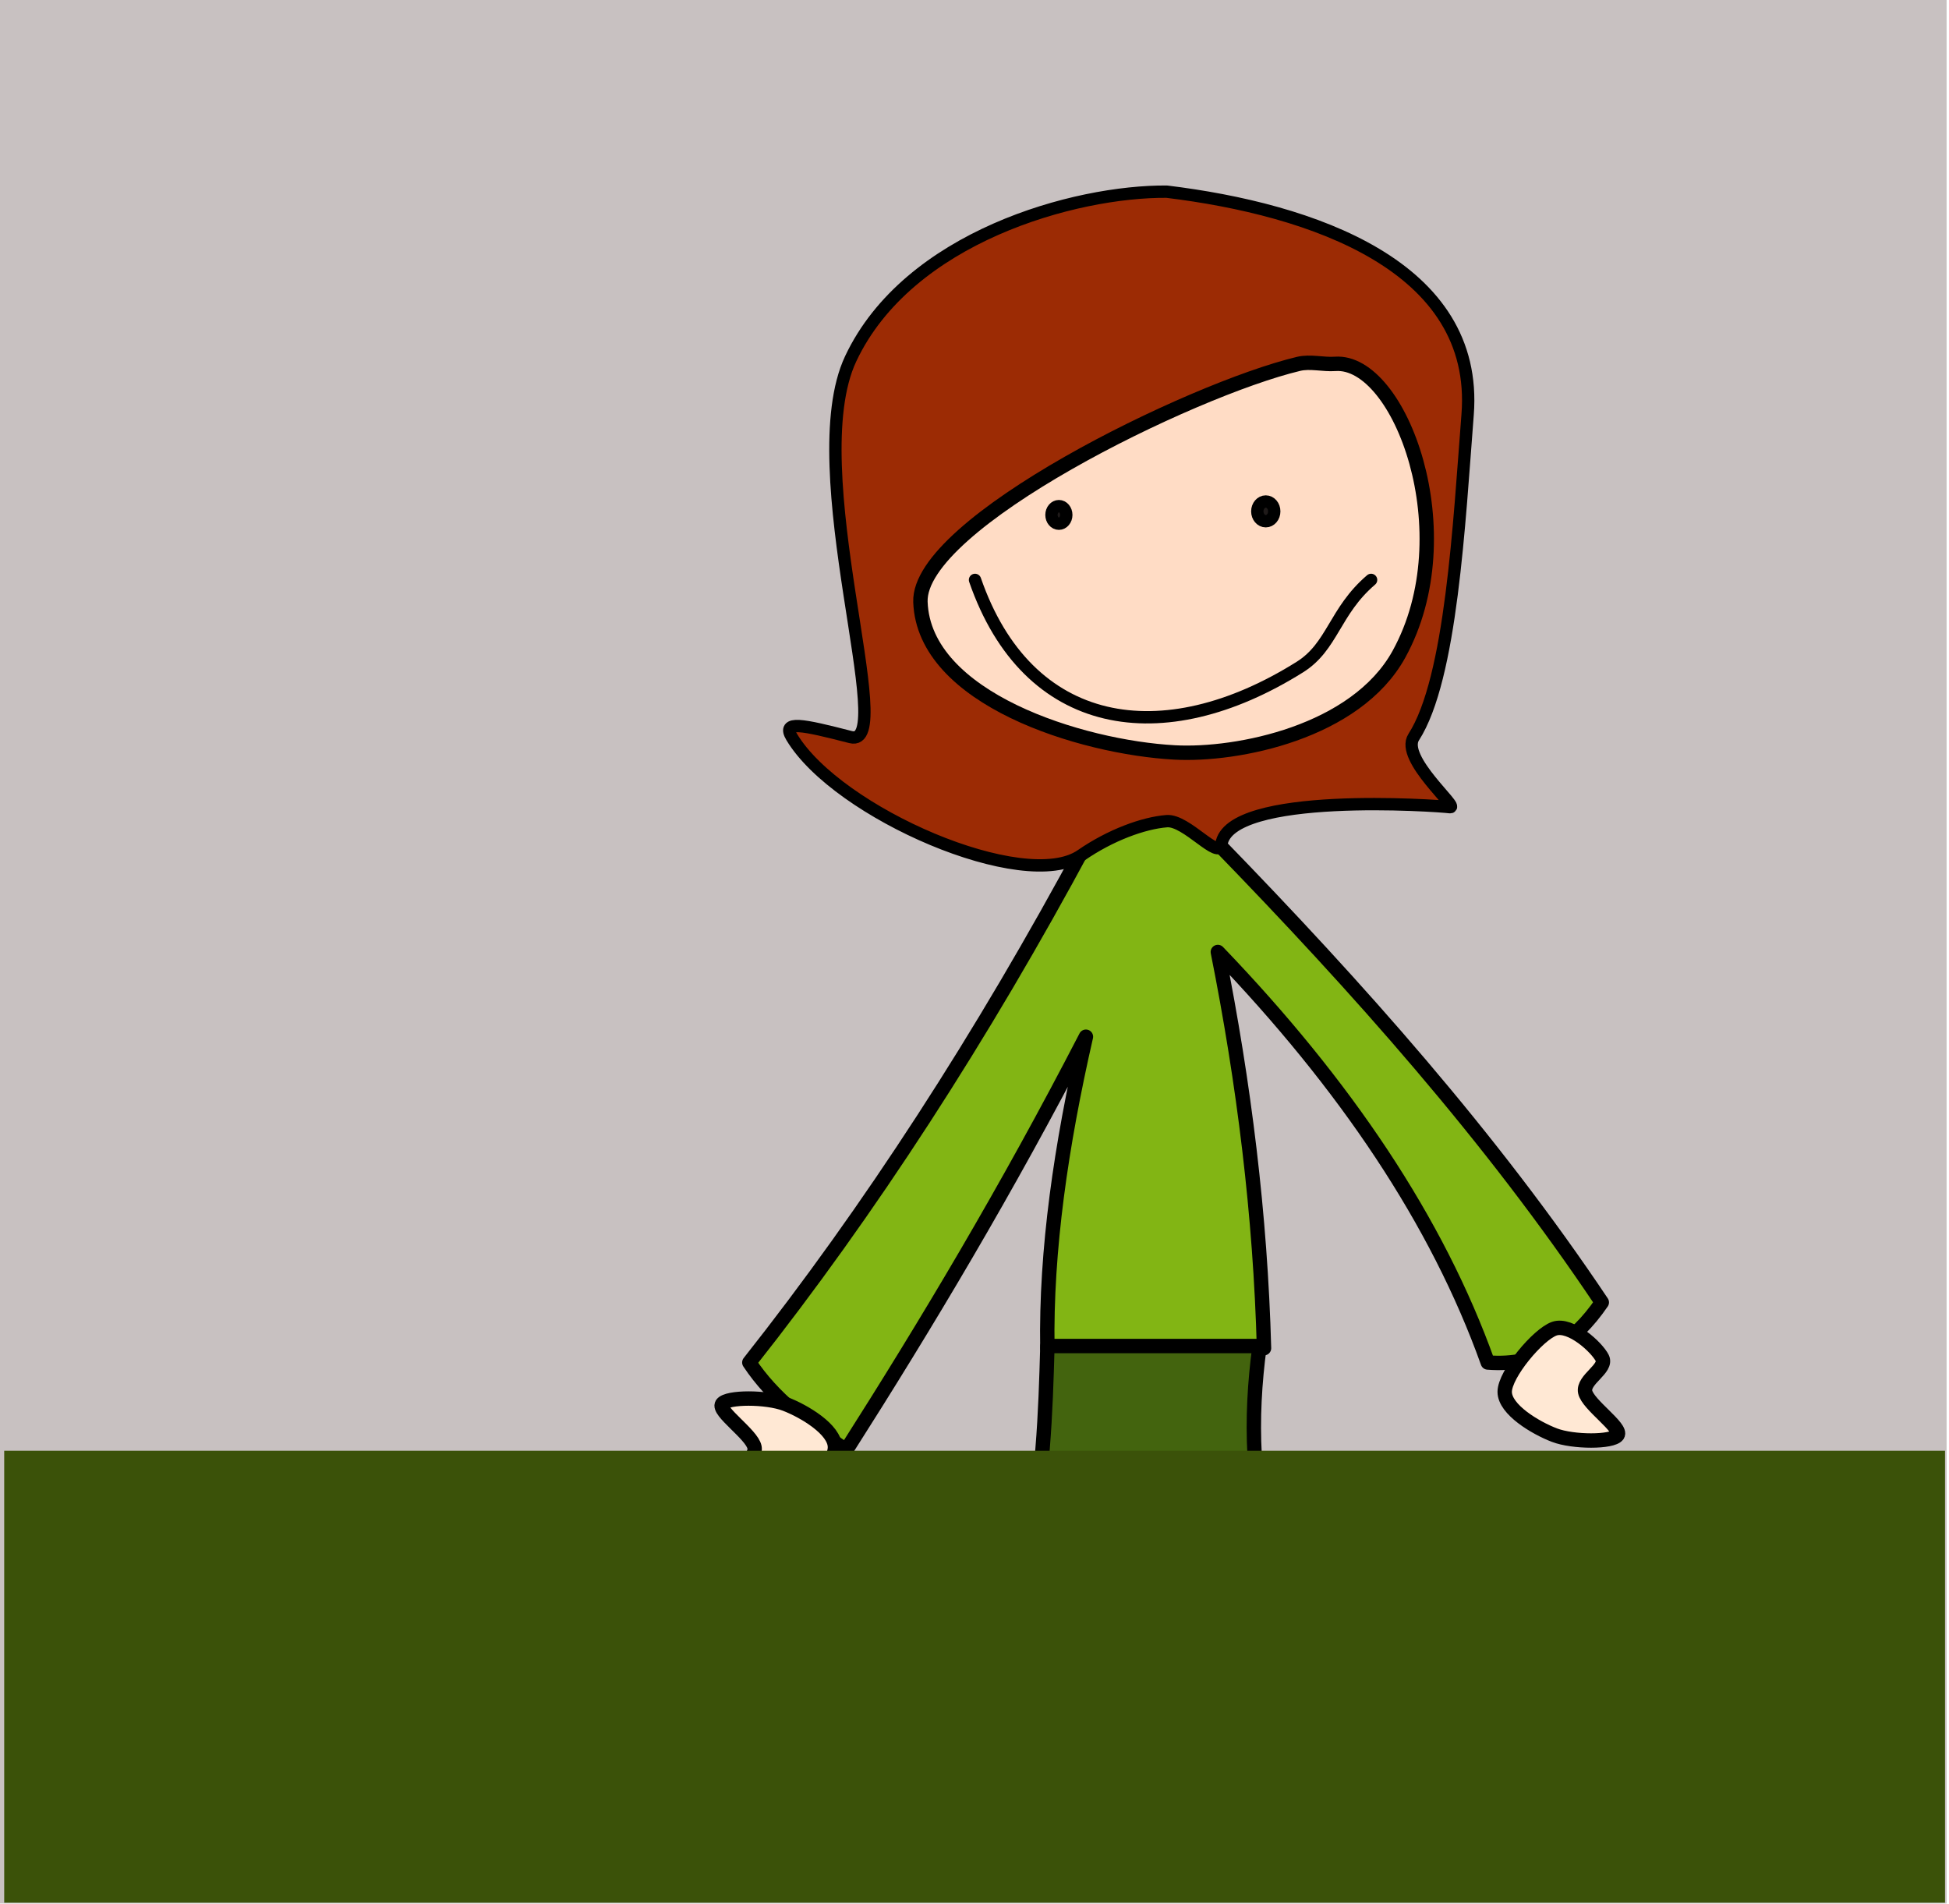
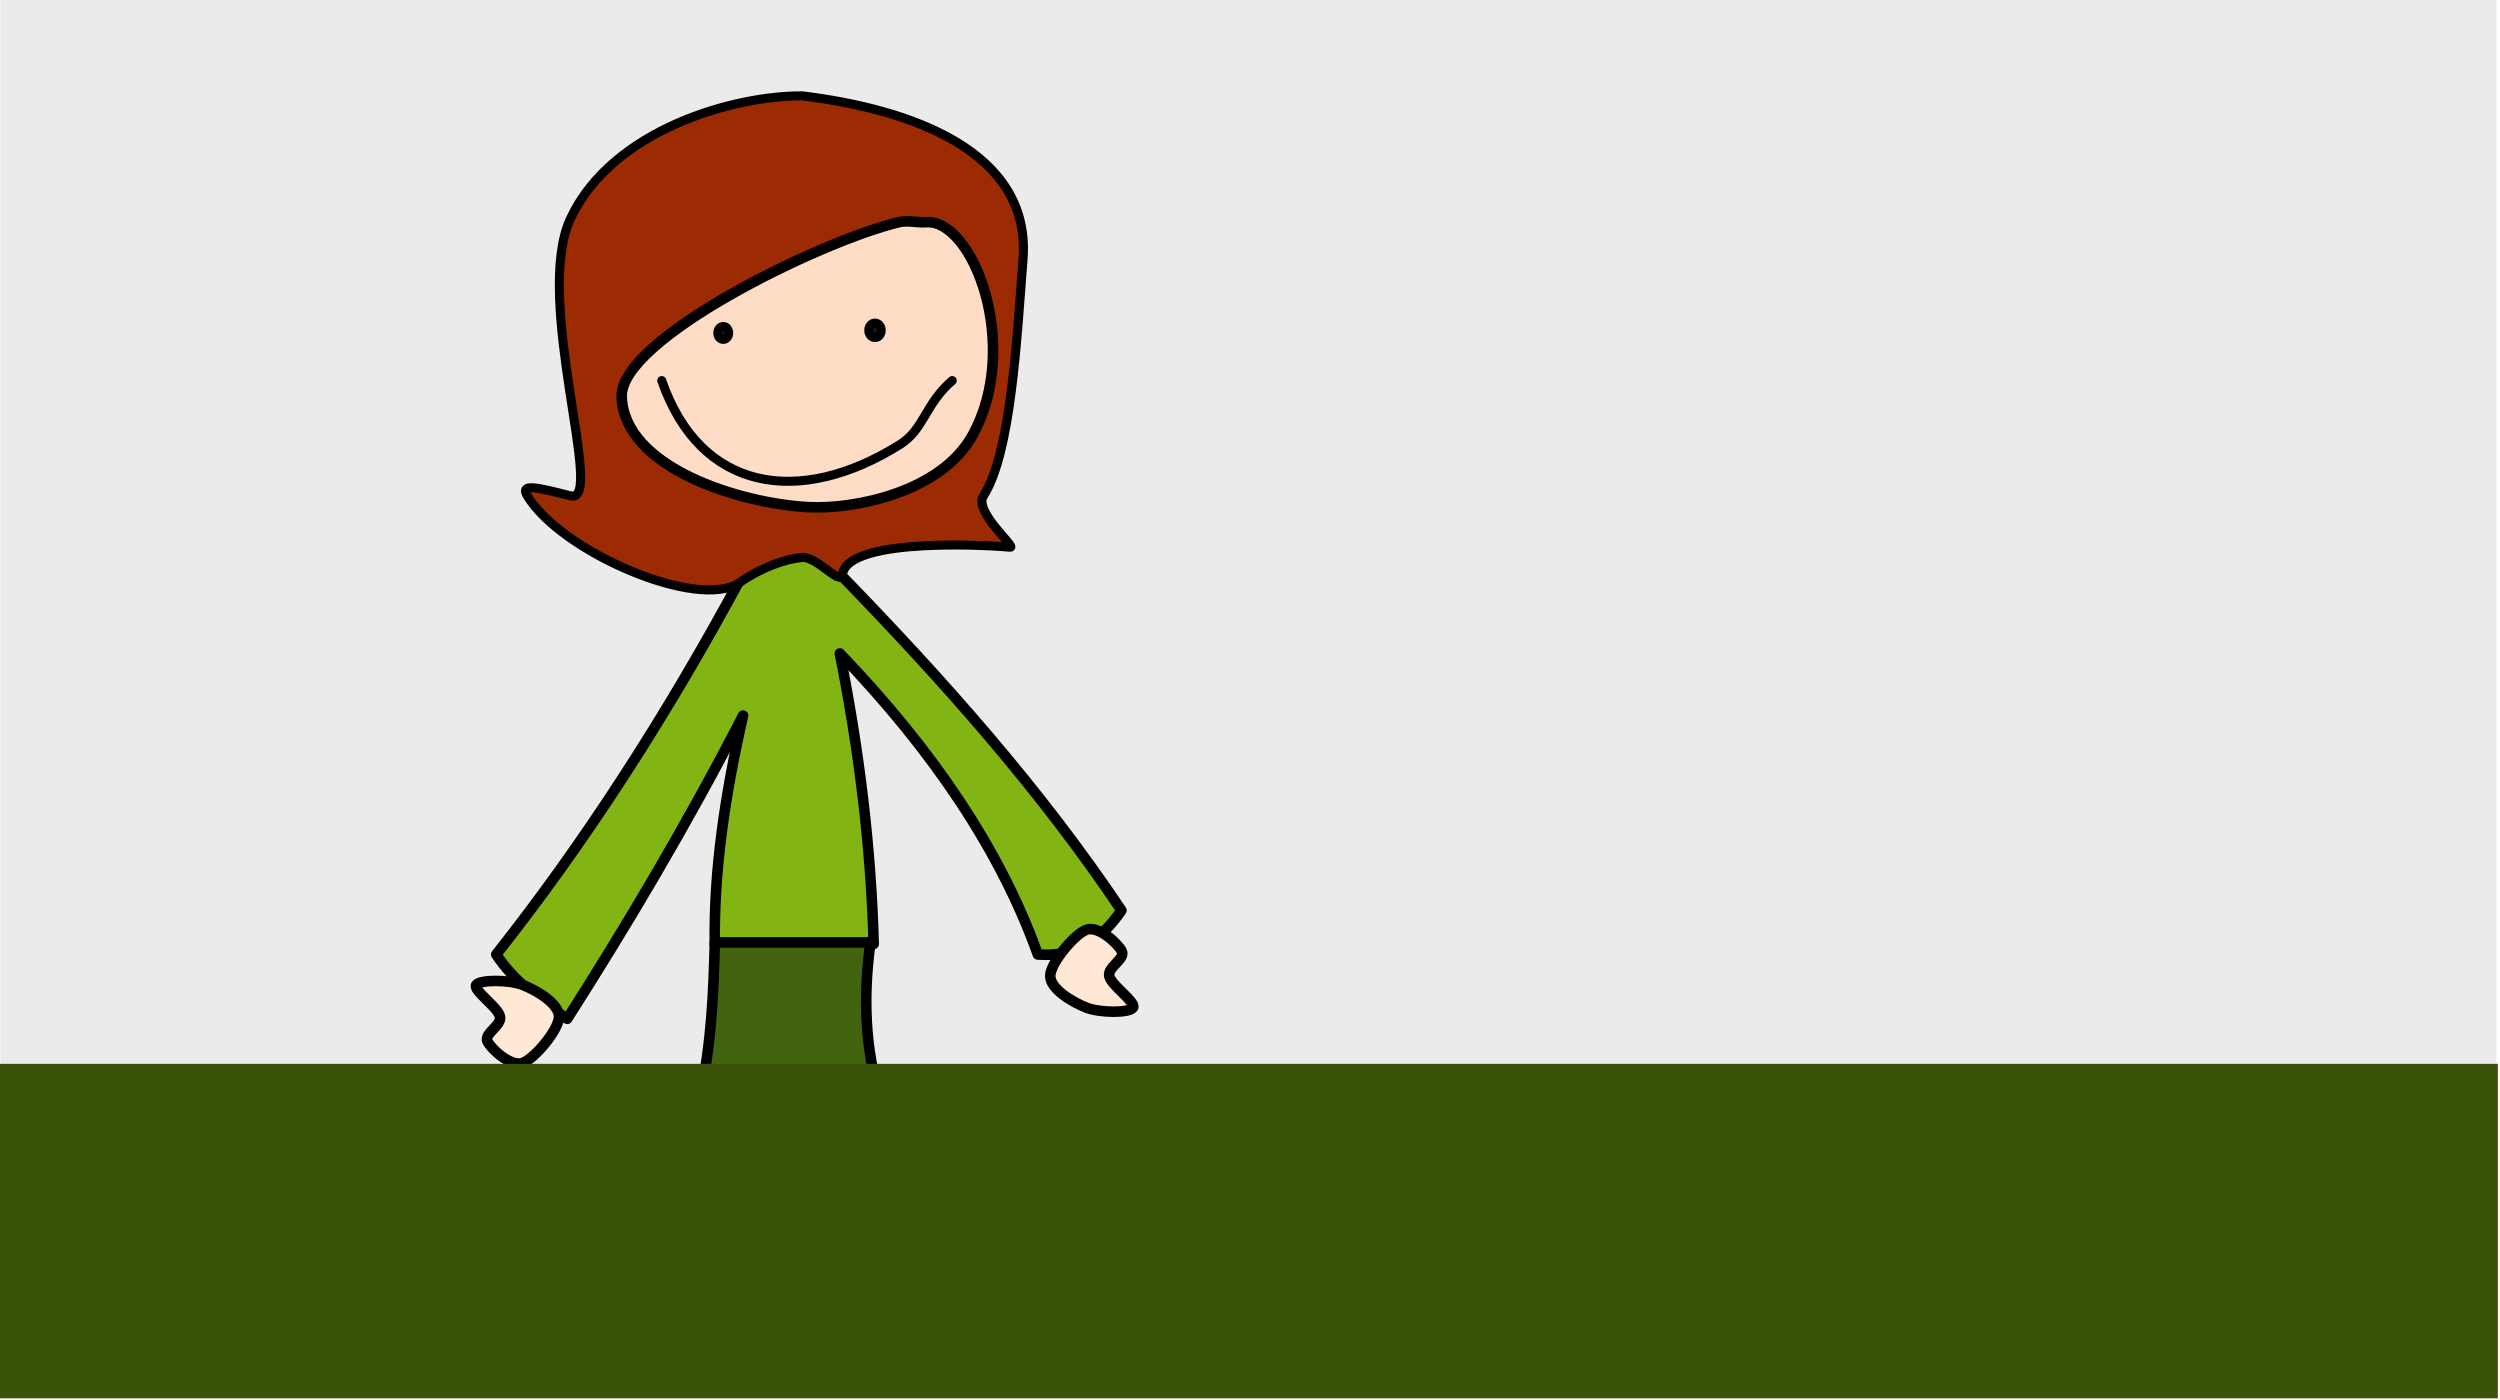
- <svg xmlns="http://www.w3.org/2000/svg" width="100%" height="100%" viewBox="0 0 474 463" version="1.1" xml:space="preserve" style="fill-rule:evenodd;clip-rule:evenodd;stroke-linecap:round;stroke-linejoin:round;stroke-miterlimit:1.5;">
+ <svg xmlns="http://www.w3.org/2000/svg" width="100%" height="100%" viewBox="0 0 829 464" version="1.1" xml:space="preserve" style="fill-rule:evenodd;clip-rule:evenodd;stroke-linecap:round;stroke-linejoin:round;stroke-miterlimit:1.5;">
  <g>
-     <rect x="0" y="0" width="473.416" height="462.88" style="fill:#c8c1c1;" />
+     <rect x="0.187" y="0" width="827.635" height="462.88" style="fill:#ebebeb;" />
    <g>
-       <path d="M182.238,331.324c5.708,8.642 14.324,15.203 23.544,21.33c19.562,-30.701 39.044,-63.236 58.315,-100.552c-6.031,26.382 -9.764,51.867 -9.376,75.743l52.689,0c-0.873,-32.273 -4.853,-64.376 -11.23,-96.348c30.972,32.225 53.367,65.441 65.654,99.827c12.502,0.983 21.133,-4.987 27.727,-14.615c-26.945,-40.265 -59.325,-76.544 -93.381,-111.595c-6.768,-9.03 -17.432,-9.101 -32.083,0c-25.37,47.228 -52.664,89.278 -81.859,126.21Z" style="fill:#82b514;stroke:#000;stroke-width:3.5px;" />
-       <path d="M190.983,341.405c-4.573,-1.753 -14.113,-1.753 -15.361,0c-1.248,1.752 7.255,7.396 7.872,10.516c0.596,3.01 -5.416,5.644 -4.168,8.205c1.248,2.561 7.701,8.53 11.657,7.163c3.956,-1.368 12.078,-11.054 12.078,-15.368c0,-4.314 -7.505,-8.764 -12.078,-10.516Z" style="fill:#ffe8d4;stroke:#000;stroke-width:3.5px;" />
-       <path d="M378.024,348.982c4.573,1.753 14.113,1.753 15.361,0c1.248,-1.753 -7.255,-7.396 -7.872,-10.517c-0.596,-3.009 5.416,-5.643 4.167,-8.204c-1.248,-2.561 -7.701,-8.53 -11.656,-7.163c-3.956,1.368 -12.078,11.053 -12.078,15.367c0,4.314 7.505,8.764 12.078,10.517Z" style="fill:#ffe8d4;stroke:#000;stroke-width:3.5px;" />
-       <path d="M254.731,327.316c-0.459,16.177 -0.973,33.076 -5.107,52.036c20.037,-0.306 40.063,-0.384 60.065,0c-5.269,-16.713 -5.784,-34.151 -3.358,-52.036l-51.6,0Z" style="fill:#43640e;stroke:#000;stroke-width:3.5px;" />
-       <path d="M283.762,46.609c-22.288,-0.181 -62.919,10.985 -76.872,40.63c-12.593,26.755 11.83,95.049 0,92.005c-11.831,-3.044 -16.793,-4.094 -14.331,0c11.11,18.483 56.686,38.221 70.374,28.747c7.102,-4.915 15.143,-7.86 20.829,-8.306c4.796,-0.375 12.725,9.629 13.287,5.634c1.833,-13.038 52.852,-9.406 55.548,-9.036c2.562,0.351 -12.154,-11.798 -8.78,-17.039c9.155,-14.219 11.056,-52.175 13.11,-78.428c2.826,-36.131 -37.865,-49.902 -73.165,-54.207" style="fill:#9c2b04;stroke:#000;stroke-width:3px;" />
-       <path d="M223.85,146.37c-0.655,-19.11 65.74,-51.613 91.954,-57.884c2.89,-0.691 5.951,0.213 8.915,0c15.807,-1.134 31.665,41.254 15.506,70.6c-10.464,19.002 -39.297,24.717 -54.538,23.89c-22.807,-1.236 -61.031,-13.096 -61.837,-36.606Z" style="fill:#ffdcc5;stroke:#000;stroke-width:3.5px;" />
-       <path d="M237.125,141.018c12.738,36.798 45.584,42.149 79.008,21.192c7.984,-5.006 8.394,-13.561 17.319,-21.192" style="fill:none;stroke:#000;stroke-width:3px;" />
-       <ellipse cx="257.523" cy="125.215" rx="1.803" ry="2.139" style="fill:#1f1a19;stroke:#000;stroke-width:3px;" />
-       <ellipse cx="307.839" cy="124.351" rx="2.062" ry="2.399" style="fill:#1f1a19;stroke:#000;stroke-width:3px;" />
+       <path d="M164.547,316.508c5.708,8.643 14.324,15.203 23.544,21.331c19.562,-30.701 39.044,-63.237 58.315,-100.552c-6.03,26.381 -9.764,51.866 -9.376,75.742l52.689,0c-0.873,-32.273 -4.852,-64.376 -11.229,-96.348c30.971,32.225 53.367,65.441 65.653,99.827c12.502,0.983 21.133,-4.987 27.727,-14.615c-26.944,-40.265 -59.324,-76.544 -93.38,-111.595c-6.769,-9.03 -17.432,-9.101 -32.084,0c-25.369,47.229 -52.663,89.279 -81.859,126.21Z" style="fill:#82b514;stroke:#000;stroke-width:3.5px;" />
+       <path d="M173.292,326.589c-4.573,-1.753 -14.113,-1.753 -15.361,0c-1.248,1.753 7.255,7.397 7.873,10.517c0.595,3.009 -5.417,5.643 -4.168,8.204c1.248,2.561 7.701,8.53 11.656,7.163c3.956,-1.367 12.078,-11.053 12.078,-15.367c0,-4.314 -7.504,-8.764 -12.078,-10.517Z" style="fill:#ffe8d4;stroke:#000;stroke-width:3.5px;" />
+       <path d="M360.333,334.166c4.573,1.753 14.113,1.753 15.361,0c1.248,-1.752 -7.255,-7.396 -7.872,-10.516c-0.596,-3.009 5.416,-5.644 4.168,-8.205c-1.248,-2.561 -7.701,-8.53 -11.657,-7.162c-3.956,1.367 -12.077,11.053 -12.077,15.367c0,4.314 7.504,8.764 12.077,10.516Z" style="fill:#ffe8d4;stroke:#000;stroke-width:3.5px;" />
+       <path d="M266.071,31.793c-22.288,-0.181 -62.919,10.985 -76.872,40.631c-12.592,26.754 11.83,95.049 0,92.004c-11.83,-3.044 -16.792,-4.094 -14.331,0c11.111,18.483 56.686,38.221 70.374,28.747c7.102,-4.915 15.143,-7.86 20.829,-8.305c4.796,-0.376 12.726,9.628 13.287,5.634c1.834,-13.039 52.852,-9.406 55.549,-9.037c2.562,0.352 -12.155,-11.798 -8.78,-17.039c9.154,-14.219 11.056,-52.174 13.109,-78.428c2.826,-36.131 -37.864,-49.901 -73.165,-54.207" style="fill:#9c2b04;stroke:#000;stroke-width:3px;" />
+       <path d="M206.16,131.555c-0.656,-19.111 65.74,-51.614 91.953,-57.884c2.891,-0.692 5.951,0.212 8.915,0c15.808,-1.135 31.666,41.253 15.506,70.599c-10.463,19.002 -39.297,24.717 -54.537,23.891c-22.807,-1.237 -61.031,-13.097 -61.837,-36.606Z" style="fill:#ffdcc5;stroke:#000;stroke-width:3.5px;" />
+       <path d="M219.435,126.202c12.737,36.798 45.583,42.149 79.007,21.192c7.984,-5.006 8.395,-13.561 17.319,-21.192" style="fill:none;stroke:#000;stroke-width:3px;" />
+       <ellipse cx="239.832" cy="110.399" rx="1.803" ry="2.139" style="fill:#1f1a19;stroke:#000;stroke-width:3px;" />
+       <ellipse cx="290.148" cy="109.535" rx="2.062" ry="2.399" style="fill:#1f1a19;stroke:#000;stroke-width:3px;" />
    </g>
-     <rect x="1.022" y="352.785" width="472.008" height="109.899" style="fill:#3b5209;" />
+     <path d="M237.041,312.5c-0.46,16.178 -0.973,33.076 -5.107,52.037c20.037,-0.307 40.062,-0.385 60.065,0c-5.27,-16.714 -5.784,-34.151 -3.358,-52.037l-51.6,0Z" style="fill:#43640e;stroke:#000;stroke-width:3.5px;" />
+     <rect x="0" y="352.768" width="828.288" height="110.916" style="fill:#3b5209;" />
  </g>
</svg>
